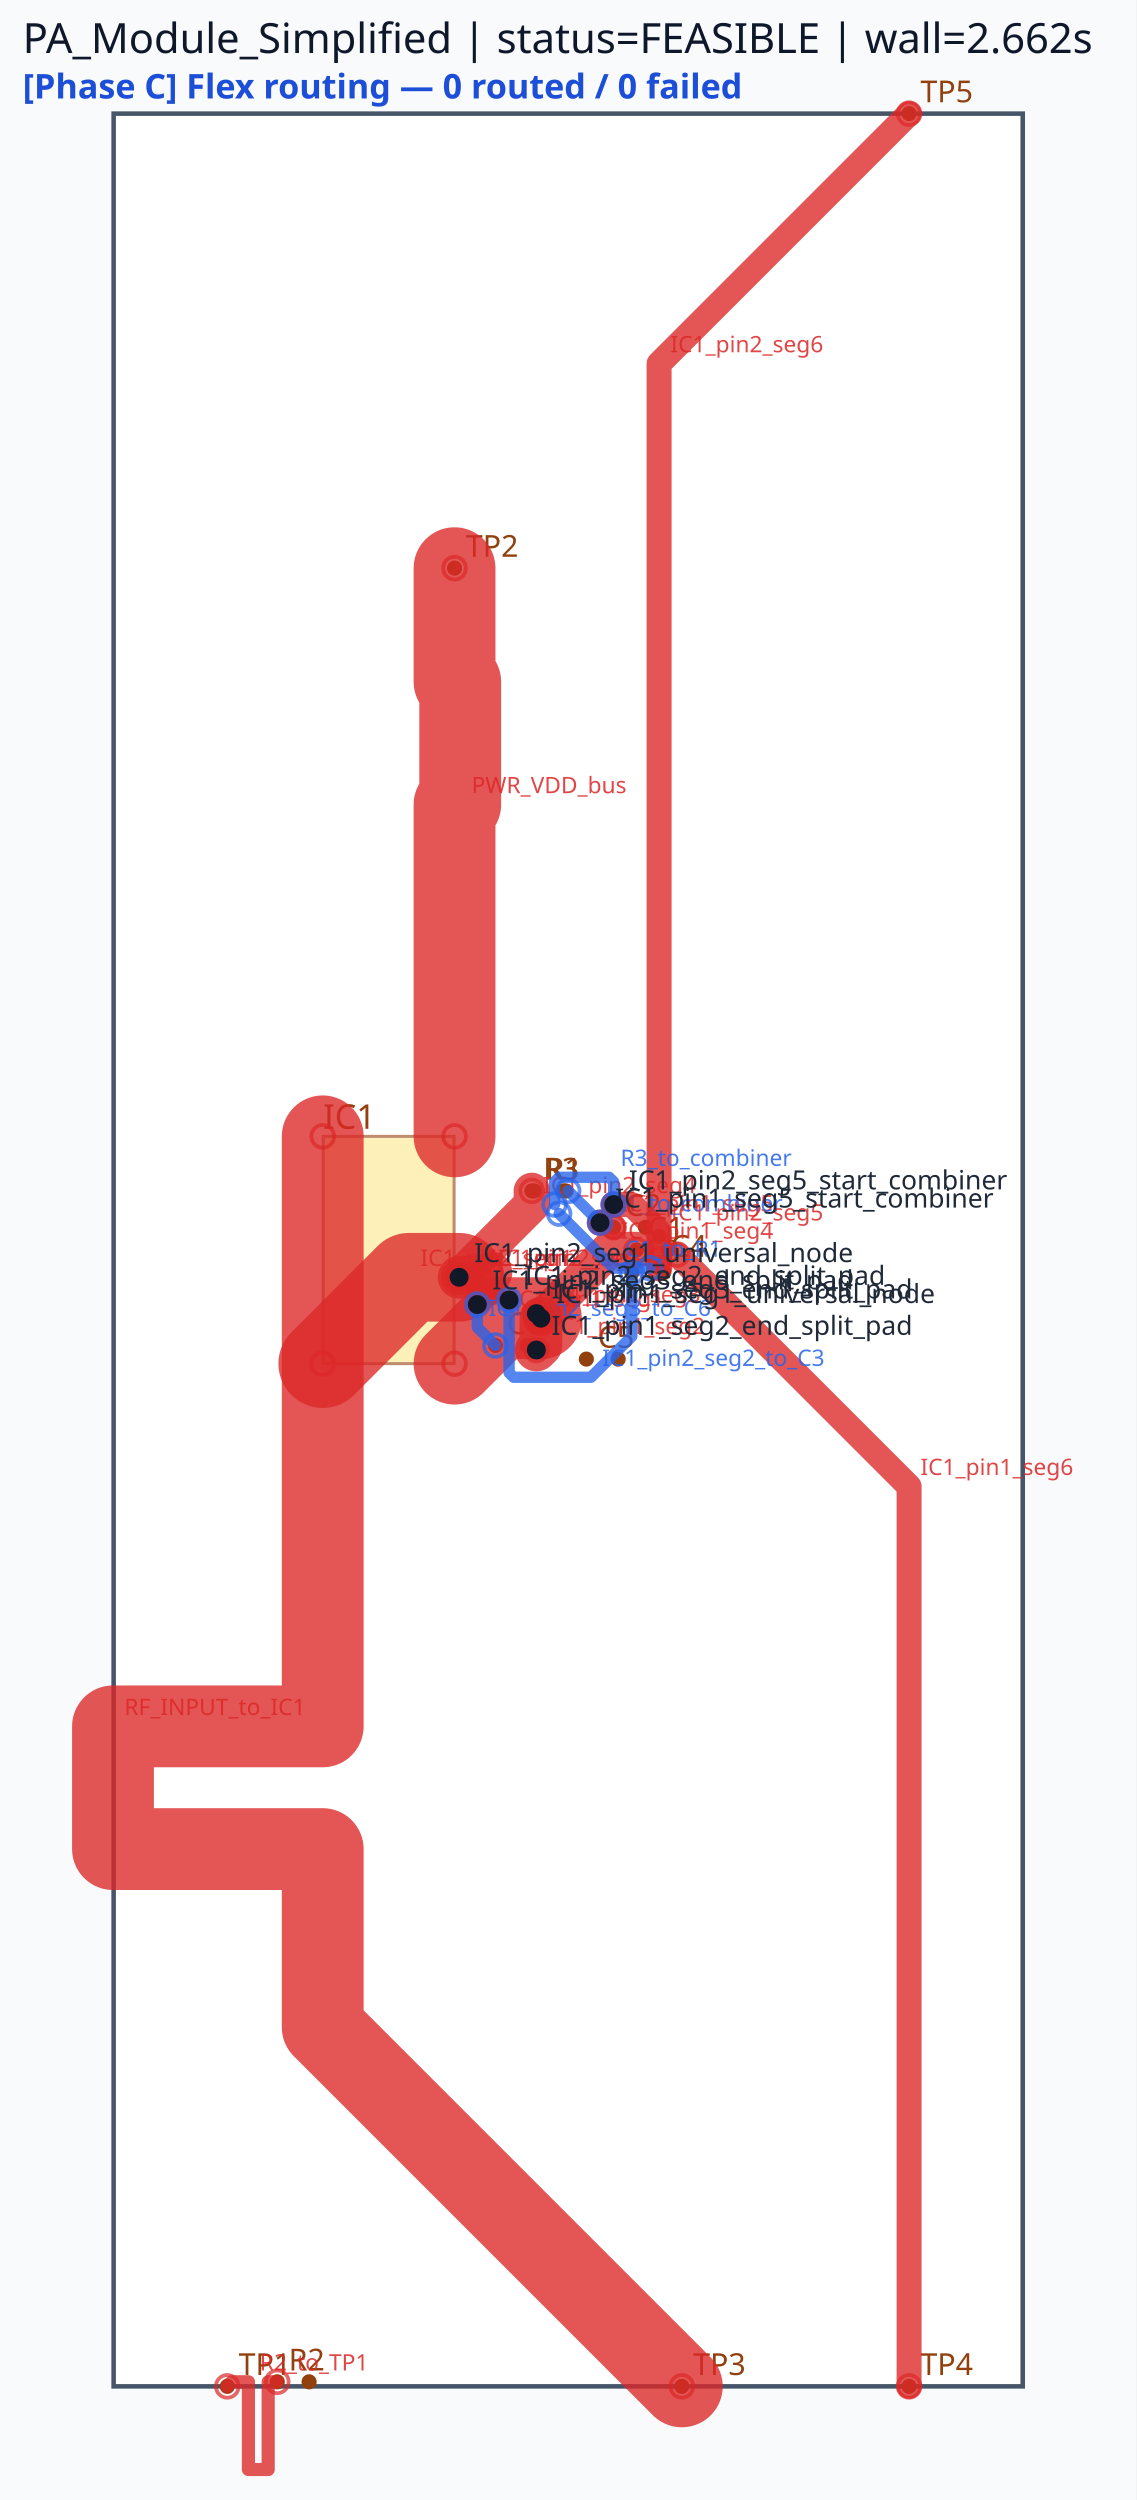
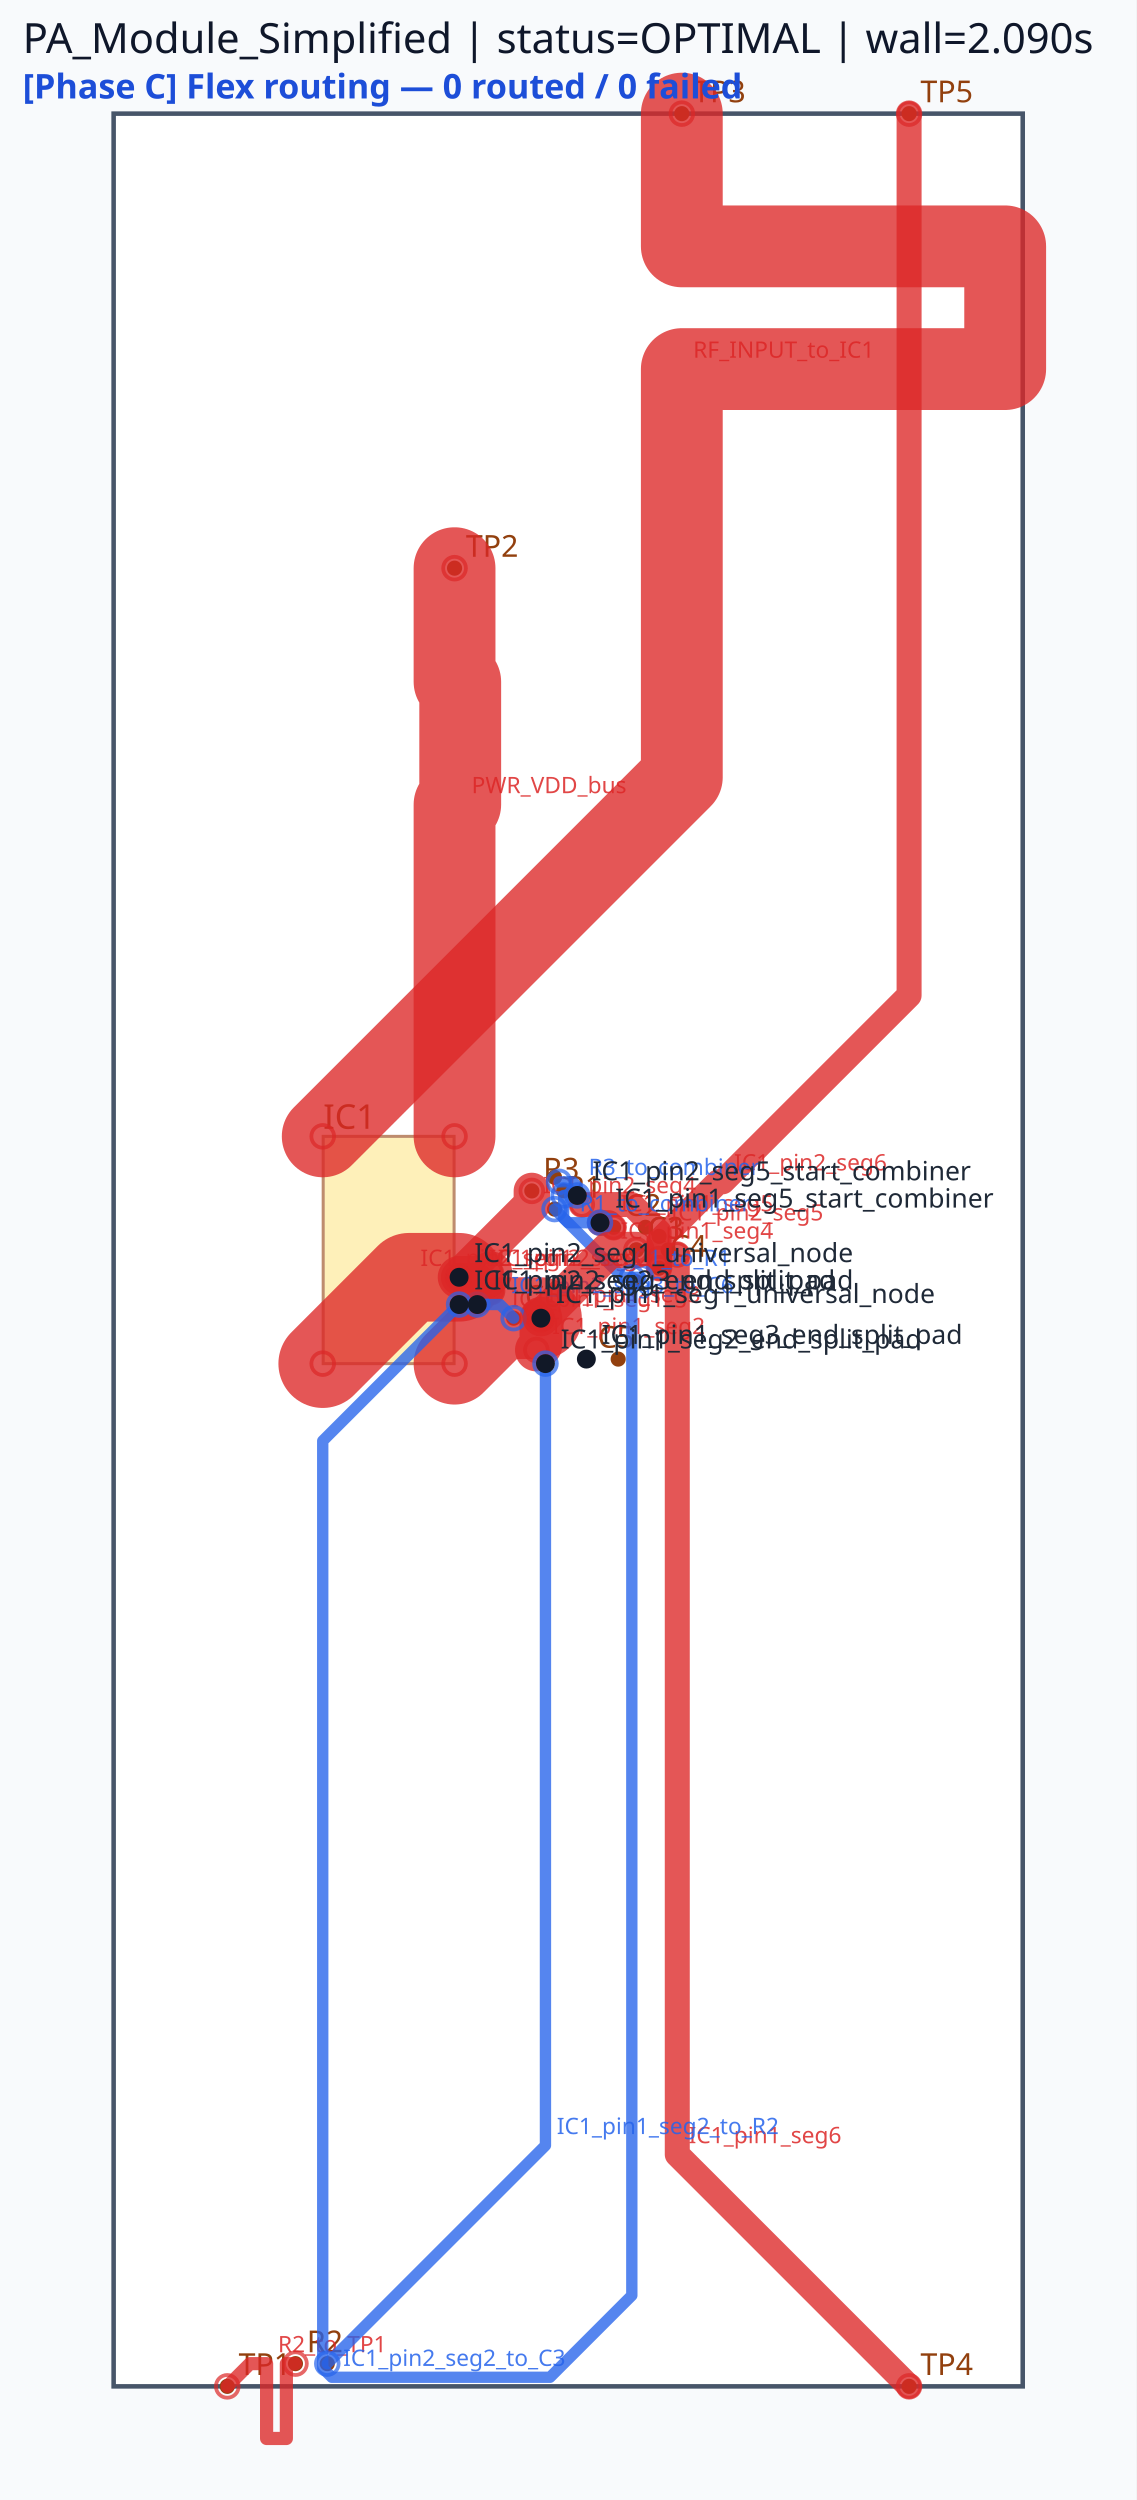
<svg xmlns="http://www.w3.org/2000/svg" viewBox="0 0 300.0 660.0" width="300.0" height="660.0">
  <rect x="0" y="0" width="100%" height="100%" fill="#f8fafc" />
  <rect x="30.00" y="30.00" width="240.00" height="600.00" fill="#ffffff" stroke="#475569" stroke-width="1.2" />
  <rect x="85.32" y="300.00" width="34.56" height="60.00" fill="#fde68a" stroke="#92400e" stroke-width="0.8" opacity="0.6" />
  <text x="85.32" y="298.00" font-family="sans-serif" font-size="9" fill="#92400e">IC1</text>
  <circle cx="60.00" cy="630.00" r="2" fill="#92400e" />
  <text x="63.00" y="627.00" font-family="sans-serif" font-size="8" fill="#92400e">TP1</text>
  <circle cx="120.00" cy="150.00" r="2" fill="#92400e" />
  <text x="123.00" y="147.00" font-family="sans-serif" font-size="8" fill="#92400e">TP2</text>
-   <circle cx="180.00" cy="630.00" r="2" fill="#92400e" />
-   <text x="183.00" y="627.00" font-family="sans-serif" font-size="8" fill="#92400e">TP3</text>
+   <circle cx="180.00" cy="30.00" r="2" fill="#92400e" />
+   <text x="183.00" y="27.00" font-family="sans-serif" font-size="8" fill="#92400e">TP3</text>
  <circle cx="240.00" cy="630.00" r="2" fill="#92400e" />
  <text x="243.00" y="627.00" font-family="sans-serif" font-size="8" fill="#92400e">TP4</text>
  <circle cx="240.00" cy="30.00" r="2" fill="#92400e" />
  <text x="243.00" y="27.00" font-family="sans-serif" font-size="8" fill="#92400e">TP5</text>
  <circle cx="168.00" cy="330.00" r="2" fill="#92400e" />
-   <circle cx="176.40" cy="330.00" r="2" fill="#92400e" />
+   <circle cx="168.00" cy="338.40" r="2" fill="#92400e" />
  <text x="171.00" y="327.00" font-family="sans-serif" font-size="8" fill="#92400e">C1</text>
-   <circle cx="141.00" cy="314.41" r="2" fill="#92400e" />
-   <circle cx="149.40" cy="314.41" r="2" fill="#92400e" />
-   <text x="144.00" y="311.41" font-family="sans-serif" font-size="8" fill="#92400e">R1</text>
+   <circle cx="146.40" cy="319.20" r="2" fill="#92400e" />
+   <circle cx="146.40" cy="310.80" r="2" fill="#92400e" />
+   <text x="149.40" y="316.20" font-family="sans-serif" font-size="8" fill="#92400e">R1</text>
  <circle cx="162.00" cy="324.00" r="2" fill="#92400e" />
  <circle cx="170.40" cy="324.00" r="2" fill="#92400e" />
  <text x="165.00" y="321.00" font-family="sans-serif" font-size="8" fill="#92400e">C2</text>
-   <circle cx="73.20" cy="628.80" r="2" fill="#92400e" />
-   <circle cx="81.60" cy="628.80" r="2" fill="#92400e" />
-   <text x="76.20" y="625.80" font-family="sans-serif" font-size="8" fill="#92400e">R2</text>
-   <circle cx="166.80" cy="336.00" r="2" fill="#92400e" />
-   <circle cx="175.20" cy="336.00" r="2" fill="#92400e" />
-   <text x="169.80" y="333.00" font-family="sans-serif" font-size="8" fill="#92400e">C3</text>
+   <circle cx="78.00" cy="624.00" r="2" fill="#92400e" />
+   <circle cx="86.40" cy="624.00" r="2" fill="#92400e" />
+   <text x="81.00" y="621.00" font-family="sans-serif" font-size="8" fill="#92400e">R2</text>
+   <circle cx="168.00" cy="330.00" r="2" fill="#92400e" />
+   <circle cx="176.40" cy="330.00" r="2" fill="#92400e" />
+   <text x="171.00" y="327.00" font-family="sans-serif" font-size="8" fill="#92400e">C3</text>
  <circle cx="140.40" cy="314.40" r="2" fill="#92400e" />
  <circle cx="148.80" cy="314.40" r="2" fill="#92400e" />
  <text x="143.40" y="311.40" font-family="sans-serif" font-size="8" fill="#92400e">R3</text>
  <circle cx="174.00" cy="334.80" r="2" fill="#92400e" />
  <circle cx="174.00" cy="326.40" r="2" fill="#92400e" />
  <text x="177.00" y="331.80" font-family="sans-serif" font-size="8" fill="#92400e">C4</text>
  <circle cx="154.80" cy="358.80" r="2" fill="#92400e" />
  <circle cx="163.20" cy="358.80" r="2" fill="#92400e" />
  <text x="157.80" y="355.80" font-family="sans-serif" font-size="8" fill="#92400e">C5</text>
-   <circle cx="139.20" cy="355.20" r="2" fill="#92400e" />
-   <circle cx="130.80" cy="355.20" r="2" fill="#92400e" />
-   <text x="133.80" y="352.20" font-family="sans-serif" font-size="8" fill="#92400e">C6</text>
+   <circle cx="144.00" cy="348.00" r="2" fill="#92400e" />
+   <circle cx="135.60" cy="348.00" r="2" fill="#92400e" />
+   <text x="138.60" y="345.00" font-family="sans-serif" font-size="8" fill="#92400e">C6</text>
  <polyline points="85.20,360.00 108.00,337.20 121.20,337.20" fill="none" stroke="#dc2626" stroke-width="23.40" stroke-linecap="round" stroke-linejoin="round" opacity="0.78" />
  <circle cx="85.20" cy="360.00" r="3" fill="none" stroke="#dc2626" stroke-width="1.0" opacity="0.7" />
  <circle cx="121.20" cy="337.20" r="3" fill="none" stroke="#dc2626" stroke-width="1.0" opacity="0.7" />
  <text x="111.00" y="334.20" font-family="sans-serif" font-size="6" fill="#dc2626" opacity="0.85">IC1_pin2_seg1</text>
  <polyline points="120.00,360.00 132.00,348.00 142.80,348.00" fill="none" stroke="#dc2626" stroke-width="21.60" stroke-linecap="round" stroke-linejoin="round" opacity="0.78" />
  <circle cx="120.00" cy="360.00" r="3" fill="none" stroke="#dc2626" stroke-width="1.0" opacity="0.7" />
  <circle cx="142.80" cy="348.00" r="3" fill="none" stroke="#dc2626" stroke-width="1.0" opacity="0.7" />
  <text x="135.00" y="345.00" font-family="sans-serif" font-size="6" fill="#dc2626" opacity="0.85">IC1_pin1_seg1</text>
-   <polyline points="142.80,348.00 160.80,330.00 168.00,330.00" fill="none" stroke="#dc2626" stroke-width="9.60" stroke-linecap="round" stroke-linejoin="round" opacity="0.78" />
-   <circle cx="142.80" cy="348.00" r="3" fill="none" stroke="#dc2626" stroke-width="1.0" opacity="0.7" />
-   <circle cx="168.00" cy="330.00" r="3" fill="none" stroke="#dc2626" stroke-width="1.0" opacity="0.7" />
-   <text x="163.80" y="327.00" font-family="sans-serif" font-size="6" fill="#dc2626" opacity="0.85">IC1_pin1_seg4</text>
  <polyline points="121.20,337.20 140.40,318.00 140.40,314.40" fill="none" stroke="#dc2626" stroke-width="9.60" stroke-linecap="round" stroke-linejoin="round" opacity="0.78" />
  <circle cx="121.20" cy="337.20" r="3" fill="none" stroke="#dc2626" stroke-width="1.0" opacity="0.7" />
  <circle cx="140.40" cy="314.40" r="3" fill="none" stroke="#dc2626" stroke-width="1.0" opacity="0.7" />
  <text x="143.40" y="315.00" font-family="sans-serif" font-size="6" fill="#dc2626" opacity="0.85">IC1_pin2_seg4</text>
-   <polyline points="121.20,337.20 128.40,337.20 129.60,336.00" fill="none" stroke="#dc2626" stroke-width="11.28" stroke-linecap="round" stroke-linejoin="round" opacity="0.78" />
-   <circle cx="121.20" cy="337.20" r="3" fill="none" stroke="#dc2626" stroke-width="1.0" opacity="0.7" />
-   <circle cx="129.60" cy="336.00" r="3" fill="none" stroke="#dc2626" stroke-width="1.0" opacity="0.7" />
-   <text x="131.40" y="334.20" font-family="sans-serif" font-size="6" fill="#dc2626" opacity="0.85">IC1_pin2_seg2</text>
+   <polyline points="142.80,348.00 142.80,355.20 141.60,356.40" fill="none" stroke="#dc2626" stroke-width="11.28" stroke-linecap="round" stroke-linejoin="round" opacity="0.78" />
+   <circle cx="142.80" cy="348.00" r="3" fill="none" stroke="#dc2626" stroke-width="1.0" opacity="0.7" />
+   <circle cx="141.60" cy="356.40" r="3" fill="none" stroke="#dc2626" stroke-width="1.0" opacity="0.7" />
+   <text x="145.80" y="352.20" font-family="sans-serif" font-size="6" fill="#dc2626" opacity="0.85">IC1_pin1_seg2</text>
  <polyline points="158.40,322.80 160.80,322.80 162.00,324.00" fill="none" stroke="#dc2626" stroke-width="6.60" stroke-linecap="round" stroke-linejoin="round" opacity="0.78" />
  <circle cx="158.40" cy="322.80" r="3" fill="none" stroke="#dc2626" stroke-width="1.0" opacity="0.7" />
  <circle cx="162.00" cy="324.00" r="3" fill="none" stroke="#dc2626" stroke-width="1.0" opacity="0.7" />
  <text x="163.80" y="319.80" font-family="sans-serif" font-size="6" fill="#dc2626" opacity="0.85">IC1_pin1_seg5</text>
-   <polyline points="121.20,337.20 126.00,337.20 129.60,340.80" fill="none" stroke="#dc2626" stroke-width="7.62" stroke-linecap="round" stroke-linejoin="round" opacity="0.78" />
-   <circle cx="121.20" cy="337.20" r="3" fill="none" stroke="#dc2626" stroke-width="1.0" opacity="0.7" />
-   <circle cx="129.60" cy="340.80" r="3" fill="none" stroke="#dc2626" stroke-width="1.0" opacity="0.7" />
-   <text x="129.00" y="334.20" font-family="sans-serif" font-size="6" fill="#dc2626" opacity="0.85">IC1_pin2_seg3</text>
-   <polyline points="180.00,630.00 85.20,535.20 85.20,488.16 29.83,488.16 29.83,455.76 85.20,455.76 85.20,347.04 85.20,300.00" fill="none" stroke="#dc2626" stroke-width="21.60" stroke-linecap="round" stroke-linejoin="round" opacity="0.78" />
-   <circle cx="180.00" cy="630.00" r="3" fill="none" stroke="#dc2626" stroke-width="1.0" opacity="0.7" />
-   <circle cx="85.20" cy="300.00" r="3" fill="none" stroke="#dc2626" stroke-width="1.0" opacity="0.7" />
-   <text x="32.83" y="452.76" font-family="sans-serif" font-size="6" fill="#dc2626" opacity="0.85">RF_INPUT_to_IC1</text>
-   <polyline points="120.00,150.00 120.00,180.00 121.50,180.00 121.50,212.40 120.00,212.40 120.00,270.00 120.00,300.00" fill="none" stroke="#dc2626" stroke-width="21.60" stroke-linecap="round" stroke-linejoin="round" opacity="0.78" />
-   <circle cx="120.00" cy="150.00" r="3" fill="none" stroke="#dc2626" stroke-width="1.0" opacity="0.7" />
-   <circle cx="120.00" cy="300.00" r="3" fill="none" stroke="#dc2626" stroke-width="1.0" opacity="0.7" />
-   <text x="124.50" y="209.40" font-family="sans-serif" font-size="6" fill="#dc2626" opacity="0.85">PWR_VDD_bus</text>
-   <polyline points="178.80,331.20 240.00,392.40 240.00,630.00" fill="none" stroke="#dc2626" stroke-width="6.60" stroke-linecap="round" stroke-linejoin="round" opacity="0.78" />
-   <circle cx="178.80" cy="331.20" r="3" fill="none" stroke="#dc2626" stroke-width="1.0" opacity="0.7" />
-   <circle cx="240.00" cy="630.00" r="3" fill="none" stroke="#dc2626" stroke-width="1.0" opacity="0.7" />
-   <text x="243.00" y="389.40" font-family="sans-serif" font-size="6" fill="#dc2626" opacity="0.85">IC1_pin1_seg6</text>
-   <polyline points="174.00,332.40 174.00,96.00 240.00,30.00" fill="none" stroke="#dc2626" stroke-width="6.60" stroke-linecap="round" stroke-linejoin="round" opacity="0.78" />
-   <circle cx="174.00" cy="332.40" r="3" fill="none" stroke="#dc2626" stroke-width="1.0" opacity="0.7" />
-   <circle cx="240.00" cy="30.00" r="3" fill="none" stroke="#dc2626" stroke-width="1.0" opacity="0.7" />
-   <text x="177.00" y="93.00" font-family="sans-serif" font-size="6" fill="#dc2626" opacity="0.85">IC1_pin2_seg6</text>
-   <polyline points="73.20,628.80 70.80,628.80 70.80,651.95 65.58,651.95 65.58,628.80 63.60,628.80 61.20,628.80 60.00,630.00" fill="none" stroke="#dc2626" stroke-width="3.48" stroke-linecap="round" stroke-linejoin="round" opacity="0.78" />
-   <circle cx="73.20" cy="628.80" r="3" fill="none" stroke="#dc2626" stroke-width="1.0" opacity="0.7" />
-   <circle cx="60.00" cy="630.00" r="3" fill="none" stroke="#dc2626" stroke-width="1.0" opacity="0.7" />
-   <text x="68.58" y="625.80" font-family="sans-serif" font-size="6" fill="#dc2626" opacity="0.85">R2_to_TP1</text>
-   <polyline points="150.00,314.40 158.40,322.80" fill="none" stroke="#2563eb" stroke-width="3.00" stroke-linecap="round" stroke-linejoin="round" opacity="0.78" />
-   <circle cx="150.00" cy="314.40" r="3" fill="none" stroke="#2563eb" stroke-width="1.0" opacity="0.7" />
-   <circle cx="158.40" cy="322.80" r="3" fill="none" stroke="#2563eb" stroke-width="1.0" opacity="0.7" />
-   <text x="161.40" y="319.80" font-family="sans-serif" font-size="6" fill="#2563eb" opacity="0.85">R1_to_combiner</text>
-   <polyline points="126.00,344.40 126.00,350.40 130.80,355.20" fill="none" stroke="#2563eb" stroke-width="3.00" stroke-linecap="round" stroke-linejoin="round" opacity="0.78" />
-   <circle cx="126.00" cy="344.40" r="3" fill="none" stroke="#2563eb" stroke-width="1.0" opacity="0.7" />
-   <circle cx="130.80" cy="355.20" r="3" fill="none" stroke="#2563eb" stroke-width="1.0" opacity="0.7" />
-   <text x="129.00" y="347.40" font-family="sans-serif" font-size="6" fill="#2563eb" opacity="0.85">IC1_pin2_seg3_to_C6</text>
-   <polyline points="162.00,318.00 166.80,318.00 174.00,325.20 174.00,334.80" fill="none" stroke="#dc2626" stroke-width="6.60" stroke-linecap="round" stroke-linejoin="round" opacity="0.78" />
-   <circle cx="162.00" cy="318.00" r="3" fill="none" stroke="#dc2626" stroke-width="1.0" opacity="0.7" />
+   <polyline points="153.60,318.00 166.80,318.00 174.00,325.20 174.00,334.80" fill="none" stroke="#dc2626" stroke-width="6.60" stroke-linecap="round" stroke-linejoin="round" opacity="0.78" />
+   <circle cx="153.60" cy="318.00" r="3" fill="none" stroke="#dc2626" stroke-width="1.0" opacity="0.7" />
  <circle cx="174.00" cy="334.80" r="3" fill="none" stroke="#dc2626" stroke-width="1.0" opacity="0.7" />
  <text x="177.00" y="322.20" font-family="sans-serif" font-size="6" fill="#dc2626" opacity="0.85">IC1_pin2_seg5</text>
  <polyline points="142.80,348.00 141.60,346.80" fill="none" stroke="#dc2626" stroke-width="7.62" stroke-linecap="round" stroke-linejoin="round" opacity="0.78" />
  <circle cx="142.80" cy="348.00" r="3" fill="none" stroke="#dc2626" stroke-width="1.0" opacity="0.7" />
  <circle cx="141.60" cy="346.80" r="3" fill="none" stroke="#dc2626" stroke-width="1.0" opacity="0.7" />
  <text x="144.60" y="343.80" font-family="sans-serif" font-size="6" fill="#dc2626" opacity="0.85">IC1_pin1_seg3</text>
-   <polyline points="142.80,348.00 142.80,355.20 141.60,356.40" fill="none" stroke="#dc2626" stroke-width="11.28" stroke-linecap="round" stroke-linejoin="round" opacity="0.78" />
+   <polyline points="121.20,337.20 126.00,337.20 129.60,340.80" fill="none" stroke="#dc2626" stroke-width="7.62" stroke-linecap="round" stroke-linejoin="round" opacity="0.78" />
+   <circle cx="121.20" cy="337.20" r="3" fill="none" stroke="#dc2626" stroke-width="1.0" opacity="0.7" />
+   <circle cx="129.60" cy="340.80" r="3" fill="none" stroke="#dc2626" stroke-width="1.0" opacity="0.7" />
+   <text x="129.00" y="334.20" font-family="sans-serif" font-size="6" fill="#dc2626" opacity="0.85">IC1_pin2_seg3</text>
+   <polyline points="180.00,30.00 180.00,65.04 265.37,65.04 265.37,97.44 180.00,97.44 180.00,170.16 180.00,205.20 85.20,300.00" fill="none" stroke="#dc2626" stroke-width="21.60" stroke-linecap="round" stroke-linejoin="round" opacity="0.78" />
+   <circle cx="180.00" cy="30.00" r="3" fill="none" stroke="#dc2626" stroke-width="1.0" opacity="0.7" />
+   <circle cx="85.20" cy="300.00" r="3" fill="none" stroke="#dc2626" stroke-width="1.0" opacity="0.7" />
+   <text x="183.00" y="94.44" font-family="sans-serif" font-size="6" fill="#dc2626" opacity="0.85">RF_INPUT_to_IC1</text>
+   <polyline points="120.00,150.00 120.00,180.00 121.50,180.00 121.50,212.40 120.00,212.40 120.00,270.00 120.00,300.00" fill="none" stroke="#dc2626" stroke-width="21.60" stroke-linecap="round" stroke-linejoin="round" opacity="0.78" />
+   <circle cx="120.00" cy="150.00" r="3" fill="none" stroke="#dc2626" stroke-width="1.0" opacity="0.7" />
+   <circle cx="120.00" cy="300.00" r="3" fill="none" stroke="#dc2626" stroke-width="1.0" opacity="0.7" />
+   <text x="124.50" y="209.40" font-family="sans-serif" font-size="6" fill="#dc2626" opacity="0.85">PWR_VDD_bus</text>
+   <polyline points="178.80,331.20 178.80,568.80 240.00,630.00" fill="none" stroke="#dc2626" stroke-width="6.60" stroke-linecap="round" stroke-linejoin="round" opacity="0.78" />
+   <circle cx="178.80" cy="331.20" r="3" fill="none" stroke="#dc2626" stroke-width="1.0" opacity="0.7" />
+   <circle cx="240.00" cy="630.00" r="3" fill="none" stroke="#dc2626" stroke-width="1.0" opacity="0.7" />
+   <text x="181.80" y="565.80" font-family="sans-serif" font-size="6" fill="#dc2626" opacity="0.85">IC1_pin1_seg6</text>
+   <polyline points="174.00,332.40 174.00,327.60 189.60,312.00 190.80,312.00 240.00,262.80 240.00,30.00" fill="none" stroke="#dc2626" stroke-width="6.60" stroke-linecap="round" stroke-linejoin="round" opacity="0.78" />
+   <circle cx="174.00" cy="332.40" r="3" fill="none" stroke="#dc2626" stroke-width="1.0" opacity="0.7" />
+   <circle cx="240.00" cy="30.00" r="3" fill="none" stroke="#dc2626" stroke-width="1.0" opacity="0.7" />
+   <text x="193.80" y="309.00" font-family="sans-serif" font-size="6" fill="#dc2626" opacity="0.85">IC1_pin2_seg6</text>
+   <polyline points="78.00,624.00 75.60,624.00 75.60,643.76 70.38,643.76 70.38,624.00 68.40,624.00 66.00,624.00 60.00,630.00" fill="none" stroke="#dc2626" stroke-width="3.48" stroke-linecap="round" stroke-linejoin="round" opacity="0.78" />
+   <circle cx="78.00" cy="624.00" r="3" fill="none" stroke="#dc2626" stroke-width="1.0" opacity="0.7" />
+   <circle cx="60.00" cy="630.00" r="3" fill="none" stroke="#dc2626" stroke-width="1.0" opacity="0.7" />
+   <text x="73.38" y="621.00" font-family="sans-serif" font-size="6" fill="#dc2626" opacity="0.85">R2_to_TP1</text>
+   <polyline points="144.00,360.00 144.00,566.40 86.40,624.00" fill="none" stroke="#2563eb" stroke-width="3.00" stroke-linecap="round" stroke-linejoin="round" opacity="0.78" />
+   <circle cx="144.00" cy="360.00" r="3" fill="none" stroke="#2563eb" stroke-width="1.0" opacity="0.7" />
+   <circle cx="86.40" cy="624.00" r="3" fill="none" stroke="#2563eb" stroke-width="1.0" opacity="0.7" />
+   <text x="147.00" y="563.40" font-family="sans-serif" font-size="6" fill="#2563eb" opacity="0.85">IC1_pin1_seg2_to_R2</text>
+   <polyline points="169.20,337.20 164.40,337.20 146.40,319.20" fill="none" stroke="#2563eb" stroke-width="3.00" stroke-linecap="round" stroke-linejoin="round" opacity="0.78" />
+   <circle cx="169.20" cy="337.20" r="3" fill="none" stroke="#2563eb" stroke-width="1.0" opacity="0.7" />
+   <circle cx="146.40" cy="319.20" r="3" fill="none" stroke="#2563eb" stroke-width="1.0" opacity="0.7" />
+   <text x="167.40" y="334.20" font-family="sans-serif" font-size="6" fill="#2563eb" opacity="0.85">C1_to_R1</text>
+   <polyline points="148.80,315.60 148.80,321.60 150.00,322.80 158.40,322.80" fill="none" stroke="#2563eb" stroke-width="3.00" stroke-linecap="round" stroke-linejoin="round" opacity="0.78" />
+   <circle cx="148.80" cy="315.60" r="3" fill="none" stroke="#2563eb" stroke-width="1.0" opacity="0.7" />
+   <circle cx="158.40" cy="322.80" r="3" fill="none" stroke="#2563eb" stroke-width="1.0" opacity="0.7" />
+   <text x="153.00" y="319.80" font-family="sans-serif" font-size="6" fill="#2563eb" opacity="0.85">R1_to_combiner</text>
+   <polyline points="147.60,312.00 151.20,312.00 152.40,313.20 152.40,315.60" fill="none" stroke="#2563eb" stroke-width="3.00" stroke-linecap="round" stroke-linejoin="round" opacity="0.78" />
+   <circle cx="147.60" cy="312.00" r="3" fill="none" stroke="#2563eb" stroke-width="1.0" opacity="0.7" />
+   <circle cx="152.40" cy="315.60" r="3" fill="none" stroke="#2563eb" stroke-width="1.0" opacity="0.7" />
+   <text x="155.40" y="310.20" font-family="sans-serif" font-size="6" fill="#2563eb" opacity="0.85">R3_to_combiner</text>
+   <polyline points="126.00,344.40 132.00,344.40 135.60,348.00" fill="none" stroke="#2563eb" stroke-width="3.00" stroke-linecap="round" stroke-linejoin="round" opacity="0.78" />
+   <circle cx="126.00" cy="344.40" r="3" fill="none" stroke="#2563eb" stroke-width="1.0" opacity="0.7" />
+   <circle cx="135.60" cy="348.00" r="3" fill="none" stroke="#2563eb" stroke-width="1.0" opacity="0.7" />
+   <text x="135.00" y="341.40" font-family="sans-serif" font-size="6" fill="#2563eb" opacity="0.85">IC1_pin2_seg3_to_C6</text>
+   <polyline points="142.80,348.00 160.80,330.00 168.00,330.00" fill="none" stroke="#dc2626" stroke-width="9.60" stroke-linecap="round" stroke-linejoin="round" opacity="0.78" />
  <circle cx="142.80" cy="348.00" r="3" fill="none" stroke="#dc2626" stroke-width="1.0" opacity="0.7" />
-   <circle cx="141.60" cy="356.40" r="3" fill="none" stroke="#dc2626" stroke-width="1.0" opacity="0.7" />
-   <text x="145.80" y="352.20" font-family="sans-serif" font-size="6" fill="#dc2626" opacity="0.85">IC1_pin1_seg2</text>
-   <polyline points="134.40,343.20 134.40,362.40 135.60,363.60 156.00,363.60 166.80,352.80 166.80,336.00" fill="none" stroke="#2563eb" stroke-width="3.00" stroke-linecap="round" stroke-linejoin="round" opacity="0.78" />
-   <circle cx="134.40" cy="343.20" r="3" fill="none" stroke="#2563eb" stroke-width="1.0" opacity="0.7" />
-   <circle cx="166.80" cy="336.00" r="3" fill="none" stroke="#2563eb" stroke-width="1.0" opacity="0.7" />
-   <text x="159.00" y="360.60" font-family="sans-serif" font-size="6" fill="#2563eb" opacity="0.85">IC1_pin2_seg2_to_C3</text>
-   <polyline points="146.40,318.00 146.40,312.00 147.60,310.80 160.80,310.80 162.00,312.00 162.00,318.00" fill="none" stroke="#2563eb" stroke-width="3.00" stroke-linecap="round" stroke-linejoin="round" opacity="0.78" />
-   <circle cx="146.40" cy="318.00" r="3" fill="none" stroke="#2563eb" stroke-width="1.0" opacity="0.7" />
-   <circle cx="162.00" cy="318.00" r="3" fill="none" stroke="#2563eb" stroke-width="1.0" opacity="0.7" />
-   <text x="163.80" y="307.80" font-family="sans-serif" font-size="6" fill="#2563eb" opacity="0.85">R3_to_combiner</text>
-   <polyline points="171.60,334.80 162.00,334.80 147.60,320.40" fill="none" stroke="#2563eb" stroke-width="3.00" stroke-linecap="round" stroke-linejoin="round" opacity="0.78" />
-   <circle cx="171.60" cy="334.80" r="3" fill="none" stroke="#2563eb" stroke-width="1.0" opacity="0.7" />
-   <circle cx="147.60" cy="320.40" r="3" fill="none" stroke="#2563eb" stroke-width="1.0" opacity="0.7" />
-   <text x="165.00" y="331.80" font-family="sans-serif" font-size="6" fill="#2563eb" opacity="0.85">C1_to_R1</text>
+   <circle cx="168.00" cy="330.00" r="3" fill="none" stroke="#dc2626" stroke-width="1.0" opacity="0.7" />
+   <text x="163.80" y="327.00" font-family="sans-serif" font-size="6" fill="#dc2626" opacity="0.85">IC1_pin1_seg4</text>
+   <polyline points="121.20,337.20 128.40,337.20 129.60,336.00" fill="none" stroke="#dc2626" stroke-width="11.28" stroke-linecap="round" stroke-linejoin="round" opacity="0.78" />
+   <circle cx="121.20" cy="337.20" r="3" fill="none" stroke="#dc2626" stroke-width="1.0" opacity="0.7" />
+   <circle cx="129.60" cy="336.00" r="3" fill="none" stroke="#dc2626" stroke-width="1.0" opacity="0.7" />
+   <text x="131.40" y="334.20" font-family="sans-serif" font-size="6" fill="#dc2626" opacity="0.85">IC1_pin2_seg2</text>
+   <polyline points="121.20,344.40 85.20,380.40 85.20,625.20 87.60,627.60 145.20,627.60 166.80,606.00 166.80,337.20" fill="none" stroke="#2563eb" stroke-width="3.00" stroke-linecap="round" stroke-linejoin="round" opacity="0.78" />
+   <circle cx="121.20" cy="344.40" r="3" fill="none" stroke="#2563eb" stroke-width="1.0" opacity="0.7" />
+   <circle cx="166.80" cy="337.20" r="3" fill="none" stroke="#2563eb" stroke-width="1.0" opacity="0.7" />
+   <text x="90.60" y="624.60" font-family="sans-serif" font-size="6" fill="#2563eb" opacity="0.85">IC1_pin2_seg2_to_C3</text>
  <circle cx="142.80" cy="348.00" r="2.5" fill="#111827" />
  <text x="146.80" y="344.00" font-family="sans-serif" font-size="7" fill="#1f2937">IC1_pin1_seg1_universal_node</text>
-   <circle cx="141.60" cy="356.40" r="2.5" fill="#111827" />
-   <text x="145.60" y="352.40" font-family="sans-serif" font-size="7" fill="#1f2937">IC1_pin1_seg2_end_split_pad</text>
-   <circle cx="141.60" cy="346.80" r="2.5" fill="#111827" />
-   <text x="145.60" y="342.80" font-family="sans-serif" font-size="7" fill="#1f2937">IC1_pin1_seg3_end_split_pad</text>
+   <circle cx="144.00" cy="360.00" r="2.5" fill="#111827" />
+   <text x="148.00" y="356.00" font-family="sans-serif" font-size="7" fill="#1f2937">IC1_pin1_seg2_end_split_pad</text>
+   <circle cx="154.80" cy="358.80" r="2.5" fill="#111827" />
+   <text x="158.80" y="354.80" font-family="sans-serif" font-size="7" fill="#1f2937">IC1_pin1_seg3_end_split_pad</text>
  <circle cx="158.40" cy="322.80" r="2.5" fill="#111827" />
  <text x="162.40" y="318.80" font-family="sans-serif" font-size="7" fill="#1f2937">IC1_pin1_seg5_start_combiner</text>
  <circle cx="121.20" cy="337.20" r="2.5" fill="#111827" />
  <text x="125.20" y="333.20" font-family="sans-serif" font-size="7" fill="#1f2937">IC1_pin2_seg1_universal_node</text>
-   <circle cx="134.40" cy="343.20" r="2.5" fill="#111827" />
-   <text x="138.40" y="339.20" font-family="sans-serif" font-size="7" fill="#1f2937">IC1_pin2_seg2_end_split_pad</text>
+   <circle cx="121.20" cy="344.40" r="2.5" fill="#111827" />
+   <text x="125.20" y="340.40" font-family="sans-serif" font-size="7" fill="#1f2937">IC1_pin2_seg2_end_split_pad</text>
  <circle cx="126.00" cy="344.40" r="2.5" fill="#111827" />
  <text x="130.00" y="340.40" font-family="sans-serif" font-size="7" fill="#1f2937">IC1_pin2_seg3_end_split_pad</text>
-   <circle cx="162.00" cy="318.00" r="2.5" fill="#111827" />
-   <text x="166.00" y="314.00" font-family="sans-serif" font-size="7" fill="#1f2937">IC1_pin2_seg5_start_combiner</text>
-   <text x="6" y="14" font-family="sans-serif" font-size="11" fill="#0f172a">PA_Module_Simplified | status=FEASIBLE | wall=2.662s</text>
+   <circle cx="152.40" cy="315.60" r="2.5" fill="#111827" />
+   <text x="156.40" y="311.60" font-family="sans-serif" font-size="7" fill="#1f2937">IC1_pin2_seg5_start_combiner</text>
+   <text x="6" y="14" font-family="sans-serif" font-size="11" fill="#0f172a">PA_Module_Simplified | status=OPTIMAL | wall=2.090s</text>
  <text x="6" y="26" font-family="sans-serif" font-size="9" font-weight="bold" fill="#1d4ed8">[Phase C] Flex routing — 0 routed / 0 failed</text>
</svg>
